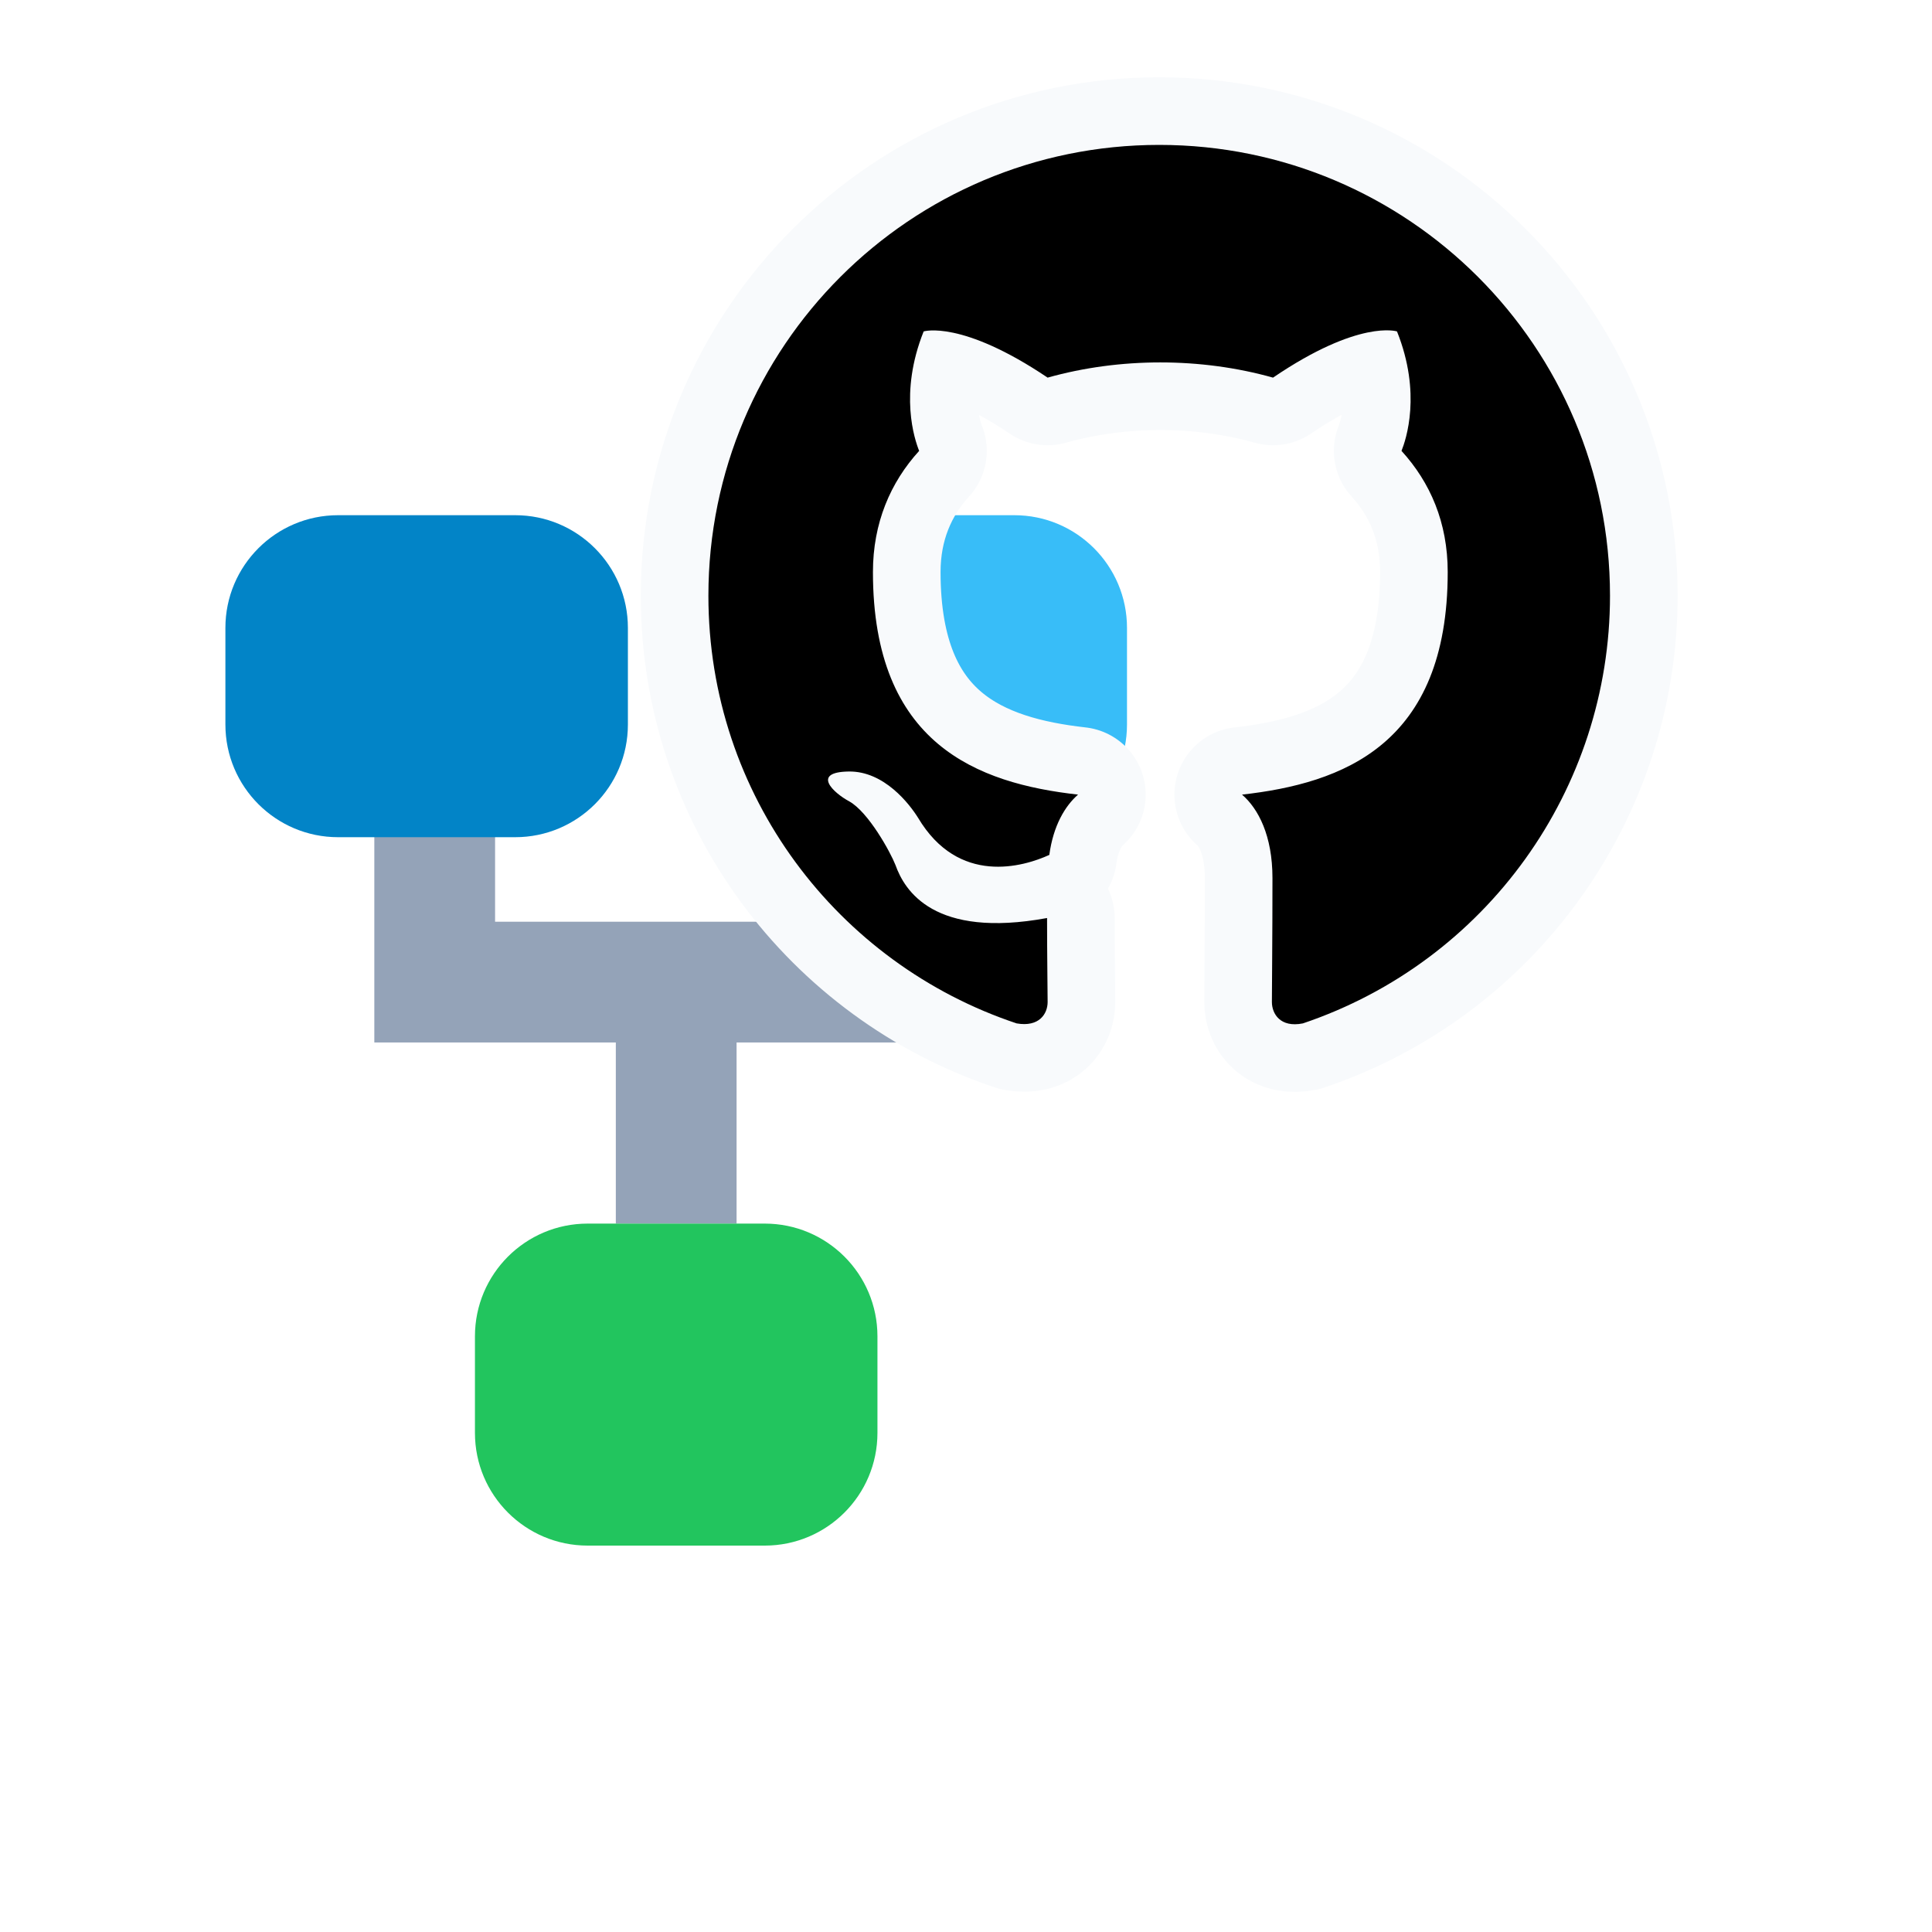
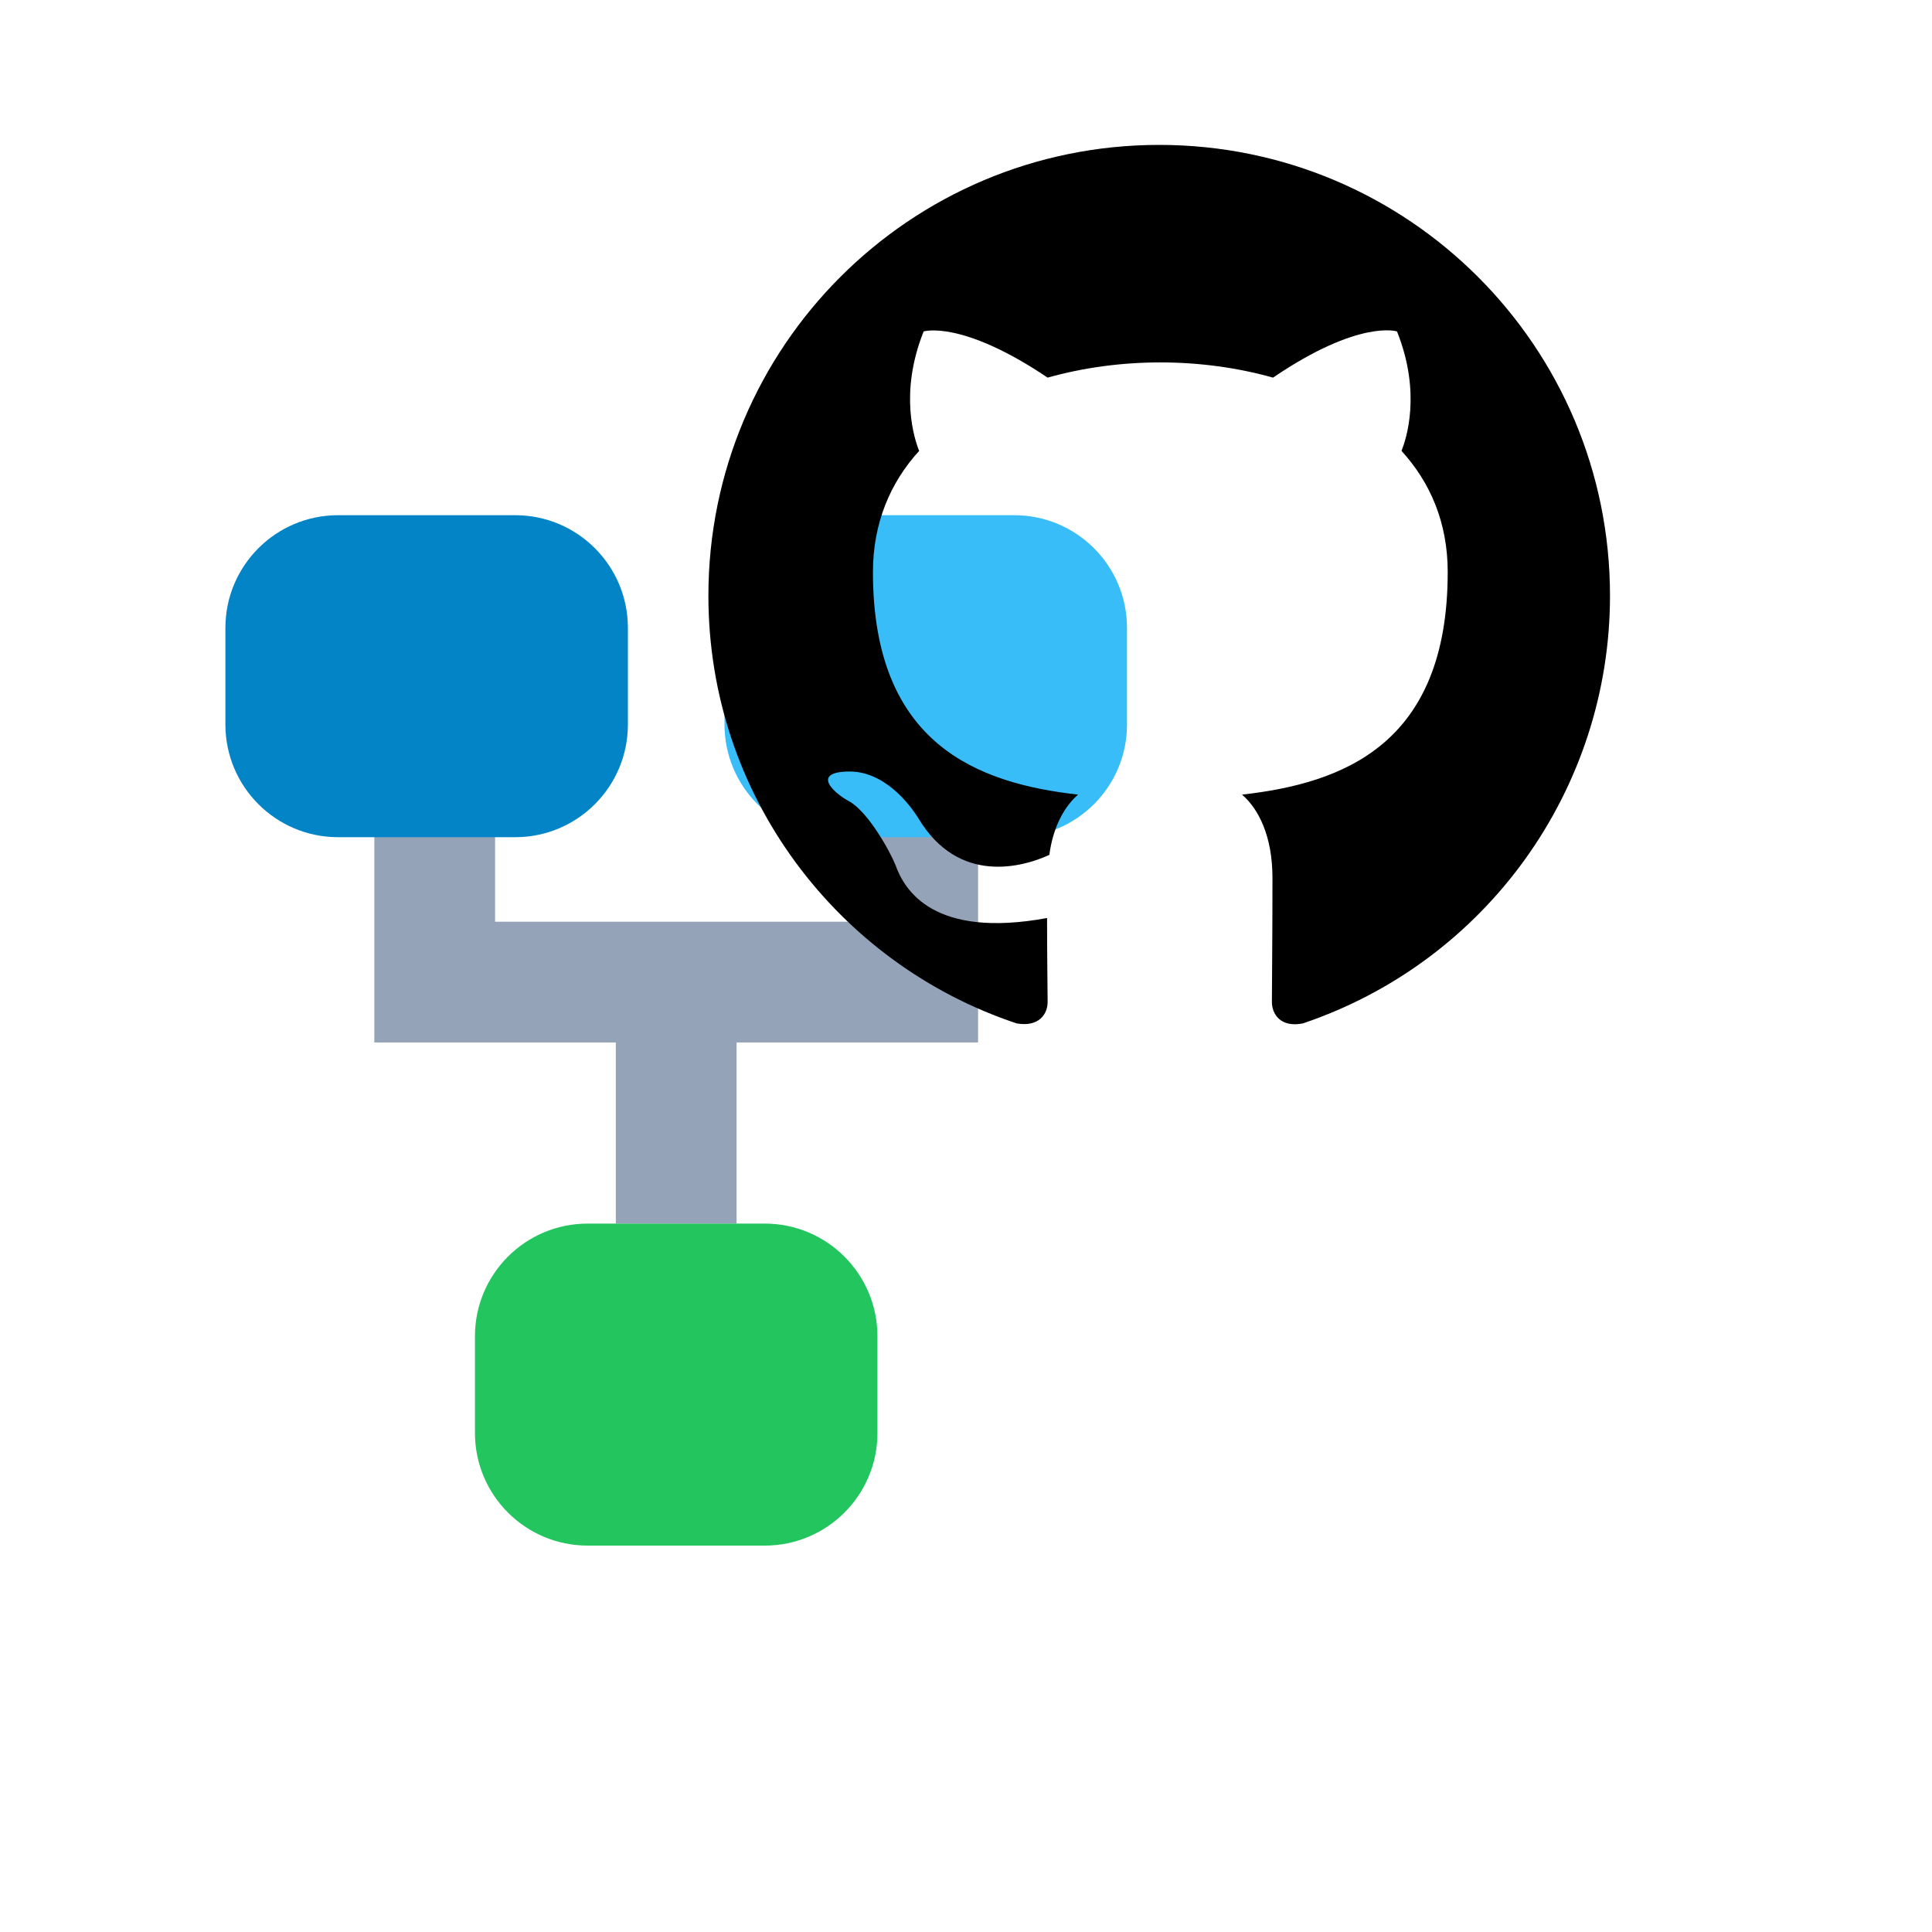
<svg xmlns="http://www.w3.org/2000/svg" viewBox="0 0 24 24" width="24" height="24">
  <g transform="translate(1.2 6.2)">
    <g transform="translate(-1.8 -2.6)">
      <g stroke="#94a3b8" stroke-width="1.5" fill="none">
        <path d="M6 5.6v3h6v-3M9 8.6v3" />
      </g>
      <rect x="3.4" y="2.8" width="5" height="4" rx="1.4" fill="#0284c7" />
      <rect x="9.6" y="2.8" width="5" height="4" rx="1.4" fill="#38bdf8" />
      <rect x="6.5" y="11.6" width="5" height="4" rx="1.4" fill="#22c55e" />
    </g>
  </g>
  <g transform="translate(8.8 1.8)">
-     <path d="M8 0C3.58 0 0 3.58 0 8c0 3.54 2.29 6.53 5.47 7.59.4.07.55-.17.55-.38 0-.19-.01-.82-.01-1.49-2.01.37-2.53-.49-2.69-.94-.09-.23-.48-.94-.82-1.13-.28-.15-.68-.52-.01-.53.63-.01 1.08.58 1.23.82.72 1.21 1.87.87 2.33.66.07-.52.28-.87.51-1.07-1.78-.2-3.64-.89-3.64-3.95 0-.87.31-1.59.82-2.15-.08-.2-.36-1.02.08-2.12 0 0 .67-.21 2.2.82.64-.18 1.32-.27 2-.27s1.36.09 2 .27c1.53-1.04 2.2-.82 2.2-.82.44 1.1.16 1.92.08 2.12.51.56.82 1.27.82 2.15 0 3.07-1.87 3.75-3.65 3.95.29.25.54.73.54 1.48 0 1.07-.01 1.93-.01 2.2 0 .21.15.46.55.38A8.01 8.01 0 0 0 16 8c0-4.42-3.58-8-8-8" transform="scale(0.7)" fill="#000" stroke="#f8fafc" stroke-width="2.4" stroke-linejoin="round" paint-order="stroke fill" />
+     <path d="M8 0C3.58 0 0 3.58 0 8c0 3.54 2.29 6.53 5.47 7.59.4.07.55-.17.55-.38 0-.19-.01-.82-.01-1.49-2.01.37-2.53-.49-2.69-.94-.09-.23-.48-.94-.82-1.13-.28-.15-.68-.52-.01-.53.63-.01 1.08.58 1.23.82.72 1.21 1.87.87 2.33.66.07-.52.28-.87.51-1.07-1.78-.2-3.64-.89-3.64-3.95 0-.87.31-1.59.82-2.15-.08-.2-.36-1.02.08-2.12 0 0 .67-.21 2.2.82.64-.18 1.32-.27 2-.27s1.36.09 2 .27c1.53-1.04 2.2-.82 2.2-.82.44 1.1.16 1.92.08 2.12.51.56.82 1.27.82 2.15 0 3.07-1.87 3.75-3.65 3.95.29.25.54.73.54 1.48 0 1.07-.01 1.93-.01 2.2 0 .21.15.46.55.38A8.01 8.01 0 0 0 16 8c0-4.42-3.58-8-8-8" transform="scale(0.7)" fill="#000" />
  </g>
</svg>
